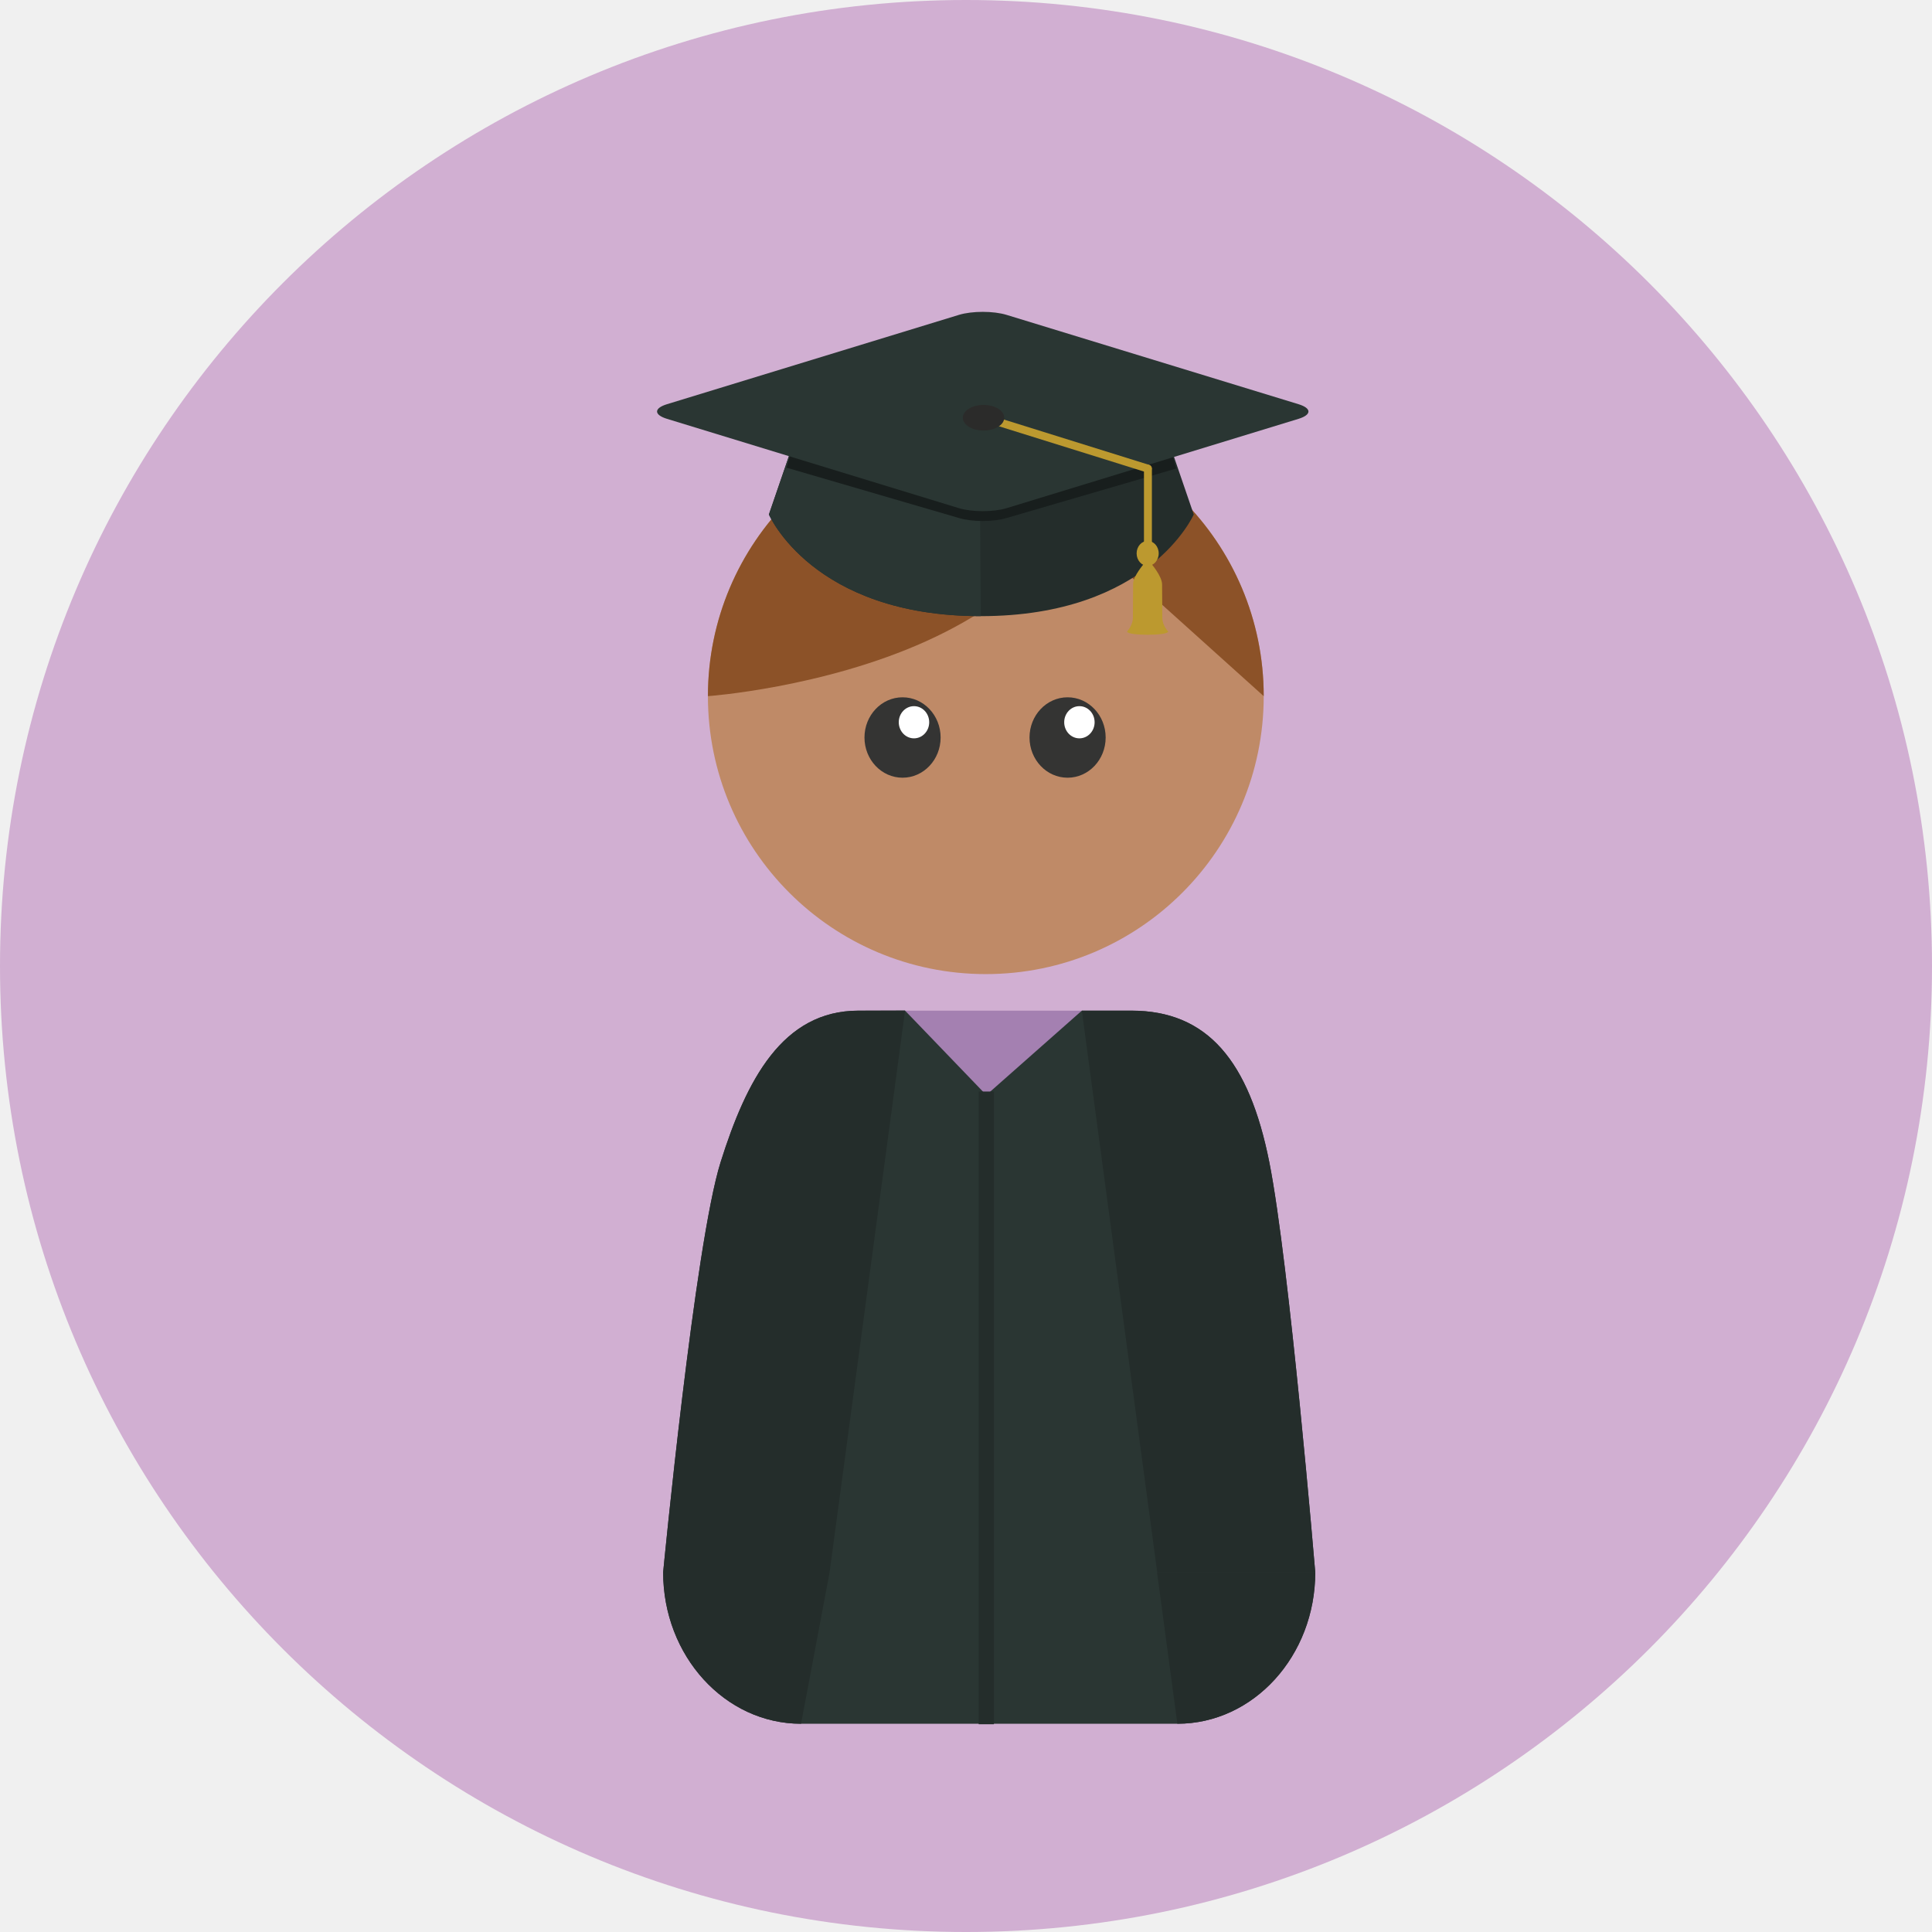
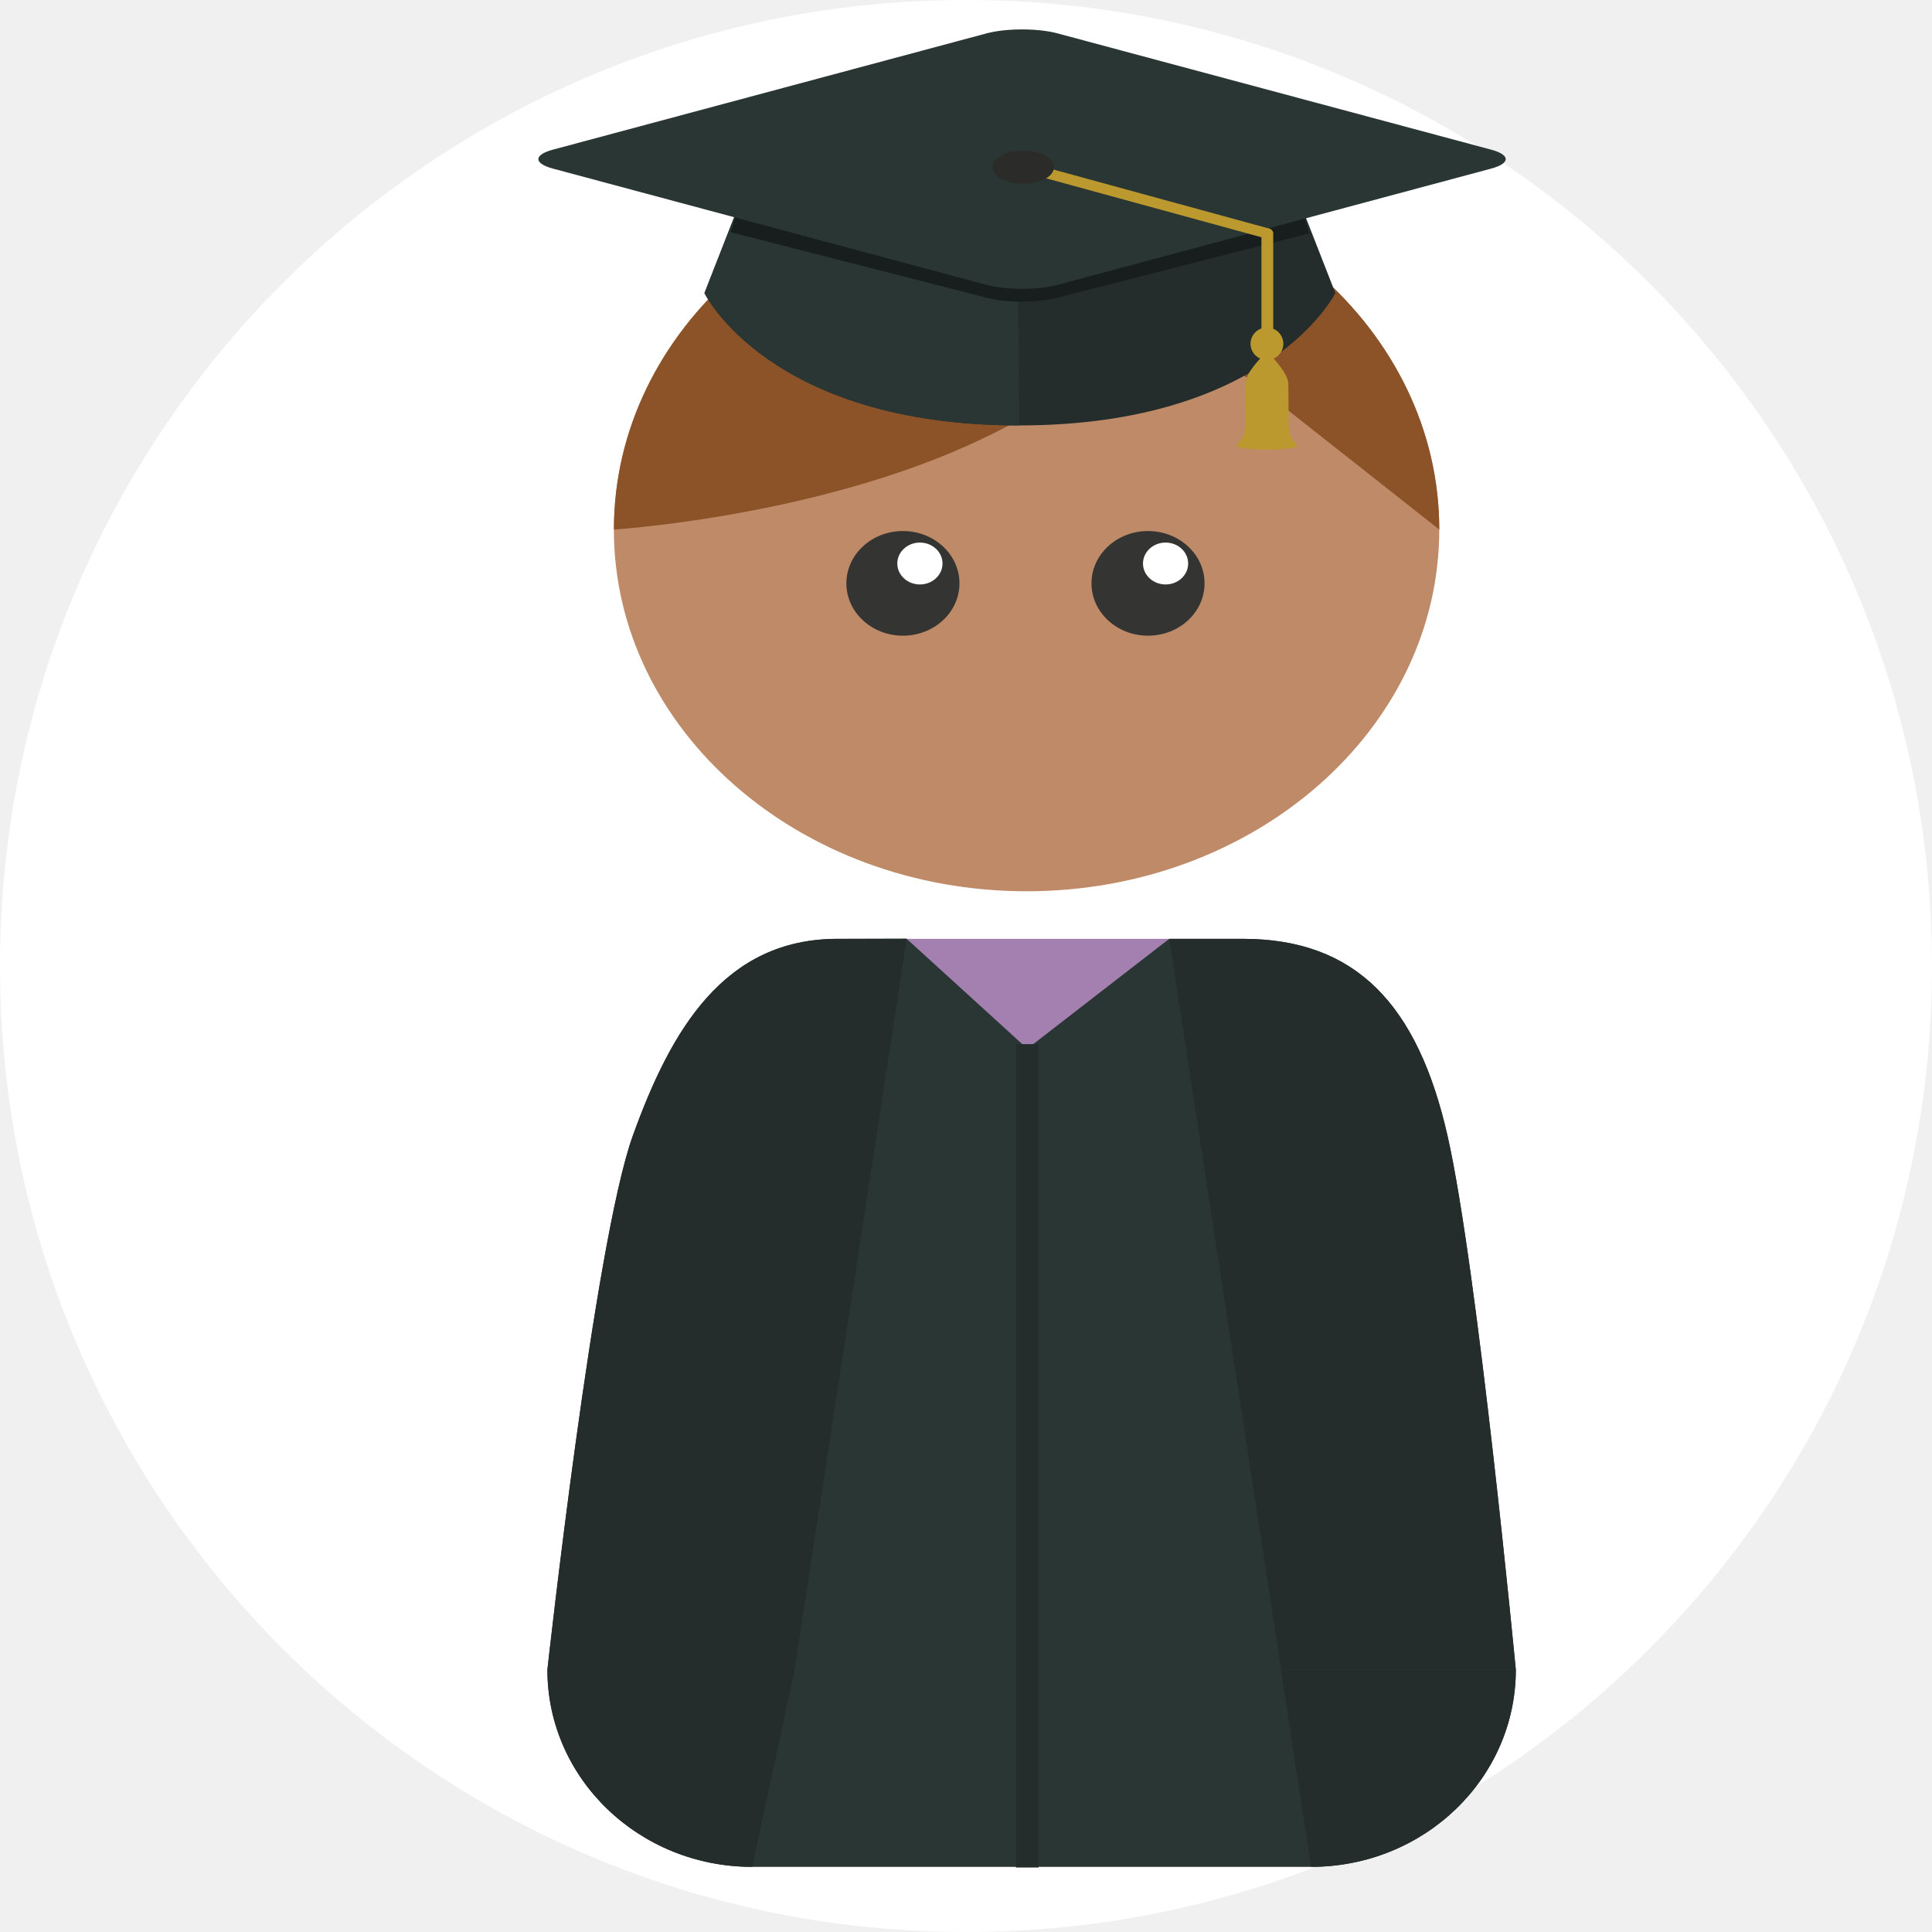
<svg xmlns="http://www.w3.org/2000/svg" version="1.1" id="Layer_1" x="0px" y="0px" viewBox="0 0 473.931 473.931" style="enable-background:new 0 0 473.931 473.931;" xml:space="preserve">
-   <circle style="fill:#D1AFD2;" cx="236.966" cy="236.966" r="236.966" />
-   <polygon style="fill:#A480B1;" points="241.946,271.577 222.025,247.922 241.946,247.922 265.384,247.922 " />
-   <path style="fill:#2A3633;" d="M322.641,385.689c0,20.516-15.15,37.156-33.829,37.156h-92.309  c-18.679,0-33.829-16.636-33.829-37.156c0,0,7.745-80.489,14.099-100.623c6.335-20.112,15.143-37.148,33.829-37.148h11.424  l19.921,20.711l23.438-20.711h12.161c18.679,0,28.89,12.381,33.822,37.148C316.298,309.844,322.641,385.689,322.641,385.689z" />
-   <g>
-     <path style="fill:#242D2B;" d="M283.835,385.708l4.977,37.137c18.679,0,33.829-16.636,33.829-37.156L283.835,385.708z" />
-     <path style="fill:#242D2B;" d="M277.545,247.922h-12.161l18.488,137.775l38.768-0.007c0,0-6.342-75.849-11.278-100.623   C306.431,260.303,296.224,247.922,277.545,247.922z" />
+   <defs id="defs89" />
+   <circle style="fill:#ffffff" cx="236.966" cy="236.966" r="236.966" id="circle3" />
+   <polygon style="fill:#a480b1" points="265.384,247.922 241.946,271.577 222.025,247.922 241.946,247.922 " id="polygon5" transform="matrix(1.485066,0,0,1.3014,-107.3017,-92.33939)" />
+   <path style="fill:#2a3633" d="m 371.841,409.596 c 0,26.7 -22.499,48.355 -50.238,48.355 l -137.085,0 c -27.74,0 -50.238,-21.65 -50.238,-48.355 0,0 11.502,-104.748 20.938,-130.951 9.408,-26.174 22.488,-48.344 50.238,-48.344 l 16.965,0 29.584,26.953 34.807,-26.953 18.06,0 c 27.74,0 42.904,16.113 50.228,48.344 7.321,32.246 16.741,130.951 16.741,130.951 z" id="path7" />
+   <g id="g9" transform="matrix(1.485066,0,0,1.3014,-107.3017,-92.33939)">
+     <path style="fill:#242d2b" d="m 283.835,385.708 4.977,37.137 c 18.679,0 33.829,-16.636 33.829,-37.156 l -38.806,0.019 z" id="path11" />
+     <path style="fill:#242d2b" d="m 277.545,247.922 -12.161,0 18.488,137.775 38.768,-0.007 c 0,0 -6.342,-75.849 -11.278,-100.623 -4.931,-24.764 -15.138,-37.145 -33.817,-37.145 z" id="path13" />
  </g>
-   <path style="fill:#BF8A67;" d="M309.997,170.77c0,37.665-30.518,68.182-68.171,68.182c-37.657,0-68.171-30.514-68.171-68.182  c0-37.646,30.51-68.167,68.171-68.167C279.48,102.603,309.997,133.124,309.997,170.77z" />
-   <path style="fill:#8C5228;" d="M309.997,170.77l-46.476-41.822c0,0-9.901,16.396-36.299,28.329  c-25.455,11.506-53.56,13.489-53.56,13.489c0-37.646,30.51-68.167,68.171-68.167C279.48,102.603,309.997,133.124,309.997,170.77z" />
-   <g>
-     <ellipse style="fill:#343433;" cx="221.4" cy="180.914" rx="9.339" ry="9.863" />
-     <ellipse style="fill:#343433;" cx="261.886" cy="180.914" rx="9.339" ry="9.863" />
+   <path style="fill:#bf8a67" d="m 353.064,129.901 c 0,49.017 -45.321,88.732 -101.238,88.732 -55.923,0 -101.238,-39.711 -101.238,-88.732 0,-48.993 45.309,-88.713 101.238,-88.713 55.919,0 101.238,39.72 101.238,88.713 z" id="path15" />
+   <path style="fill:#8c5228" d="M 353.064,129.901 284.044,75.474 c 0,0 -14.704,21.338 -53.906,36.867 -37.802,14.974 -79.54,17.555 -79.54,17.555 0,-48.993 45.309,-88.713 101.238,-88.713 55.908,0.005 101.228,39.725 101.228,88.718 z" id="path17" />
+   <g id="g19" transform="matrix(1.485066,0,0,1.3014,-107.3017,-92.33939)">
+     <ellipse style="fill:#343433" cx="221.4" cy="180.914" rx="9.339" ry="9.863" id="ellipse21" />
+     <ellipse style="fill:#343433" cx="261.886" cy="180.914" rx="9.339" ry="9.863" id="ellipse23" />
  </g>
-   <g>
-     <ellipse style="fill:#FFFFFF;" cx="264.786" cy="177.172" rx="3.731" ry="3.948" />
-     <ellipse style="fill:#FFFFFF;" cx="224.206" cy="177.172" rx="3.734" ry="3.948" />
+   <g id="g25" transform="matrix(1.485066,0,0,1.3014,-107.3017,-92.33939)">
+     <ellipse style="fill:#ffffff" cx="264.786" cy="177.172" rx="3.731" ry="3.948" id="ellipse27" />
+     <ellipse style="fill:#ffffff" cx="224.206" cy="177.172" rx="3.734" ry="3.948" id="ellipse29" />
  </g>
-   <g>
-     <path style="fill:#242D2B;" d="M210.601,247.922c-18.686,0-27.494,17.036-33.829,37.148   c-6.35,20.134-14.099,100.623-14.099,100.623c0,20.516,15.15,37.156,33.829,37.156l6.986-37.04l18.533-137.925L210.601,247.922z" />
-     <rect x="240.071" y="267.76" style="fill:#242D2B;" width="3.742" height="155.208" />
-     <path style="fill:#242D2B;" d="M194.867,107.976l-6.249,18.226c0,0,10.649,24.943,51.977,24.943s52.239-24.939,52.239-24.939   l-6.249-18.23L194.867,107.976L194.867,107.976z" />
+   <g id="g31" transform="matrix(1.485066,0,0,1.3014,-107.3017,-92.33939)">
+     <path style="fill:#242d2b" d="m 210.601,247.922 c -18.686,0 -27.494,17.036 -33.829,37.148 -6.35,20.134 -14.099,100.623 -14.099,100.623 0,20.516 15.15,37.156 33.829,37.156 l 6.986,-37.04 18.533,-137.925 -11.42,0.038 z" id="path33" />
+     <rect x="240.071" y="267.76" style="fill:#242d2b" width="3.742" height="155.208" id="rect35" />
+     <path style="fill:#242d2b" d="m 194.867,107.976 -6.249,18.226 c 0,0 10.649,24.943 51.977,24.943 41.328,0 52.239,-24.939 52.239,-24.939 l -6.249,-18.23 -91.718,0 0,0 z" id="path37" />
  </g>
-   <path style="fill:#2A3633;" d="M194.867,107.976l-6.249,18.226c0,0,10.649,24.943,51.977,24.943l-0.307-43.169H194.867z" />
-   <path style="fill:#181E1D;" d="M194.867,107.976l-1.938,6.743l42.286,12.348c3.237,0.988,8.486,0.988,11.723,0l41.582-12.131  l-1.938-6.956h-91.714V107.976z" />
-   <path style="fill:#2A3633;" d="M246.937,124.653c-3.237,0.984-8.486,0.984-11.723,0l-71.606-21.912  c-3.237-0.995-3.237-2.593,0-3.585l71.606-21.912c3.237-0.992,8.486-0.992,11.715,0l71.614,21.912c3.237,0.992,3.237,2.589,0,3.585  L246.937,124.653z" />
-   <g>
-     <path style="fill:#BC992F;" d="M281.594,113.989c-0.535,0-0.973,0.438-0.973,0.973v39.363c0,0.535,0.438,0.969,0.973,0.969   s0.973-0.434,0.973-0.969v-39.363C282.563,114.427,282.125,113.989,281.594,113.989z" />
-     <path style="fill:#BC992F;" d="M281.848,114.023l-40.632-12.685c-0.513-0.161-1.051,0.123-1.212,0.636   c-0.161,0.513,0.123,1.055,0.636,1.216l40.632,12.685c0.513,0.161,1.051-0.123,1.212-0.632   C282.645,114.726,282.361,114.18,281.848,114.023z" />
-     <ellipse style="fill:#BC992F;" cx="281.53" cy="135.751" rx="2.709" ry="3.061" />
-     <path style="fill:#BC992F;" d="M280.643,138.258c0,0-2.683,3.087-2.683,4.962c0,0.778-0.03,5.122-0.052,8.288   c-0.007,1.916-1.433,3.398-1.433,3.398c0,1.078,10.084,1.078,10.084,0c0,0-1.418-1.441-1.433-3.311   c-0.03-3.087-0.06-7.356-0.06-8.232c0-2.017-2.668-5.104-2.668-5.104H280.643L280.643,138.258z" />
+   <path style="fill:#2a3633" d="M 182.089,48.181 172.808,71.9 c 0,0 15.814,32.461 77.189,32.461 l -0.456,-56.18 -67.453,0 z" id="path39" />
+   <path style="fill:#181e1d" d="m 182.089,48.181 -2.878,8.775 62.797,16.07 c 4.807,1.286 12.602,1.286 17.409,0 l 61.752,-15.787 -2.878,-9.053 -136.201,0 0,-0.005 z" id="path41" />
+   <path style="fill:#2a3633" d="m 259.416,69.884 c -4.807,1.281 -12.602,1.281 -17.409,0 L 135.667,41.368 c -4.807,-1.295 -4.807,-3.375 0,-4.666 L 242.007,8.186 c 4.807,-1.291 12.602,-1.291 17.398,0 l 106.352,28.516 c 4.807,1.291 4.807,3.369 0,4.666 L 259.416,69.884 Z" id="path43" />
+   <g id="g45" transform="matrix(1.485066,0,0,1.3014,-107.3017,-92.33939)">
+     <path style="fill:#bc992f" d="m 281.594,113.989 c -0.535,0 -0.973,0.438 -0.973,0.973 l 0,39.363 c 0,0.535 0.438,0.969 0.973,0.969 0.535,0 0.973,-0.434 0.973,-0.969 l 0,-39.363 c -0.004,-0.535 -0.442,-0.973 -0.973,-0.973 z" id="path47" />
+     <path style="fill:#bc992f" d="m 281.848,114.023 -40.632,-12.685 c -0.513,-0.161 -1.051,0.123 -1.212,0.636 -0.161,0.513 0.123,1.055 0.636,1.216 l 40.632,12.685 c 0.513,0.161 1.051,-0.123 1.212,-0.632 0.161,-0.517 -0.123,-1.063 -0.636,-1.22 z" id="path49" />
+     <ellipse style="fill:#bc992f" cx="281.53" cy="135.751" rx="2.709" ry="3.061" id="ellipse51" />
+     <path style="fill:#bc992f" d="m 280.643,138.258 c 0,0 -2.683,3.087 -2.683,4.962 0,0.778 -0.03,5.122 -0.052,8.288 -0.007,1.916 -1.433,3.398 -1.433,3.398 0,1.078 10.084,1.078 10.084,0 0,0 -1.418,-1.441 -1.433,-3.311 -0.03,-3.087 -0.06,-7.356 -0.06,-8.232 0,-2.017 -2.668,-5.104 -2.668,-5.104 l -1.755,0 0,-10e-4 z" id="path53" />
  </g>
-   <ellipse style="fill:#2B2B2A;" cx="241.269" cy="102.476" rx="5.078" ry="3.143" />
-   <g>
- </g>
-   <g>
- </g>
-   <g>
- </g>
-   <g>
- </g>
-   <g>
- </g>
-   <g>
- </g>
-   <g>
- </g>
-   <g>
- </g>
-   <g>
- </g>
-   <g>
- </g>
-   <g>
- </g>
-   <g>
- </g>
-   <g>
- </g>
-   <g>
- </g>
-   <g>
- </g>
+   <ellipse style="fill:#2b2b2a" cx="250.999" cy="41.023" rx="7.541" ry="4.09" id="ellipse55" />
+   <g id="g57" />
+   <g id="g59" />
+   <g id="g61" />
+   <g id="g63" />
+   <g id="g65" />
+   <g id="g67" />
+   <g id="g69" />
+   <g id="g71" />
+   <g id="g73" />
+   <g id="g75" />
+   <g id="g77" />
+   <g id="g79" />
+   <g id="g81" />
+   <g id="g83" />
+   <g id="g85" />
</svg>
